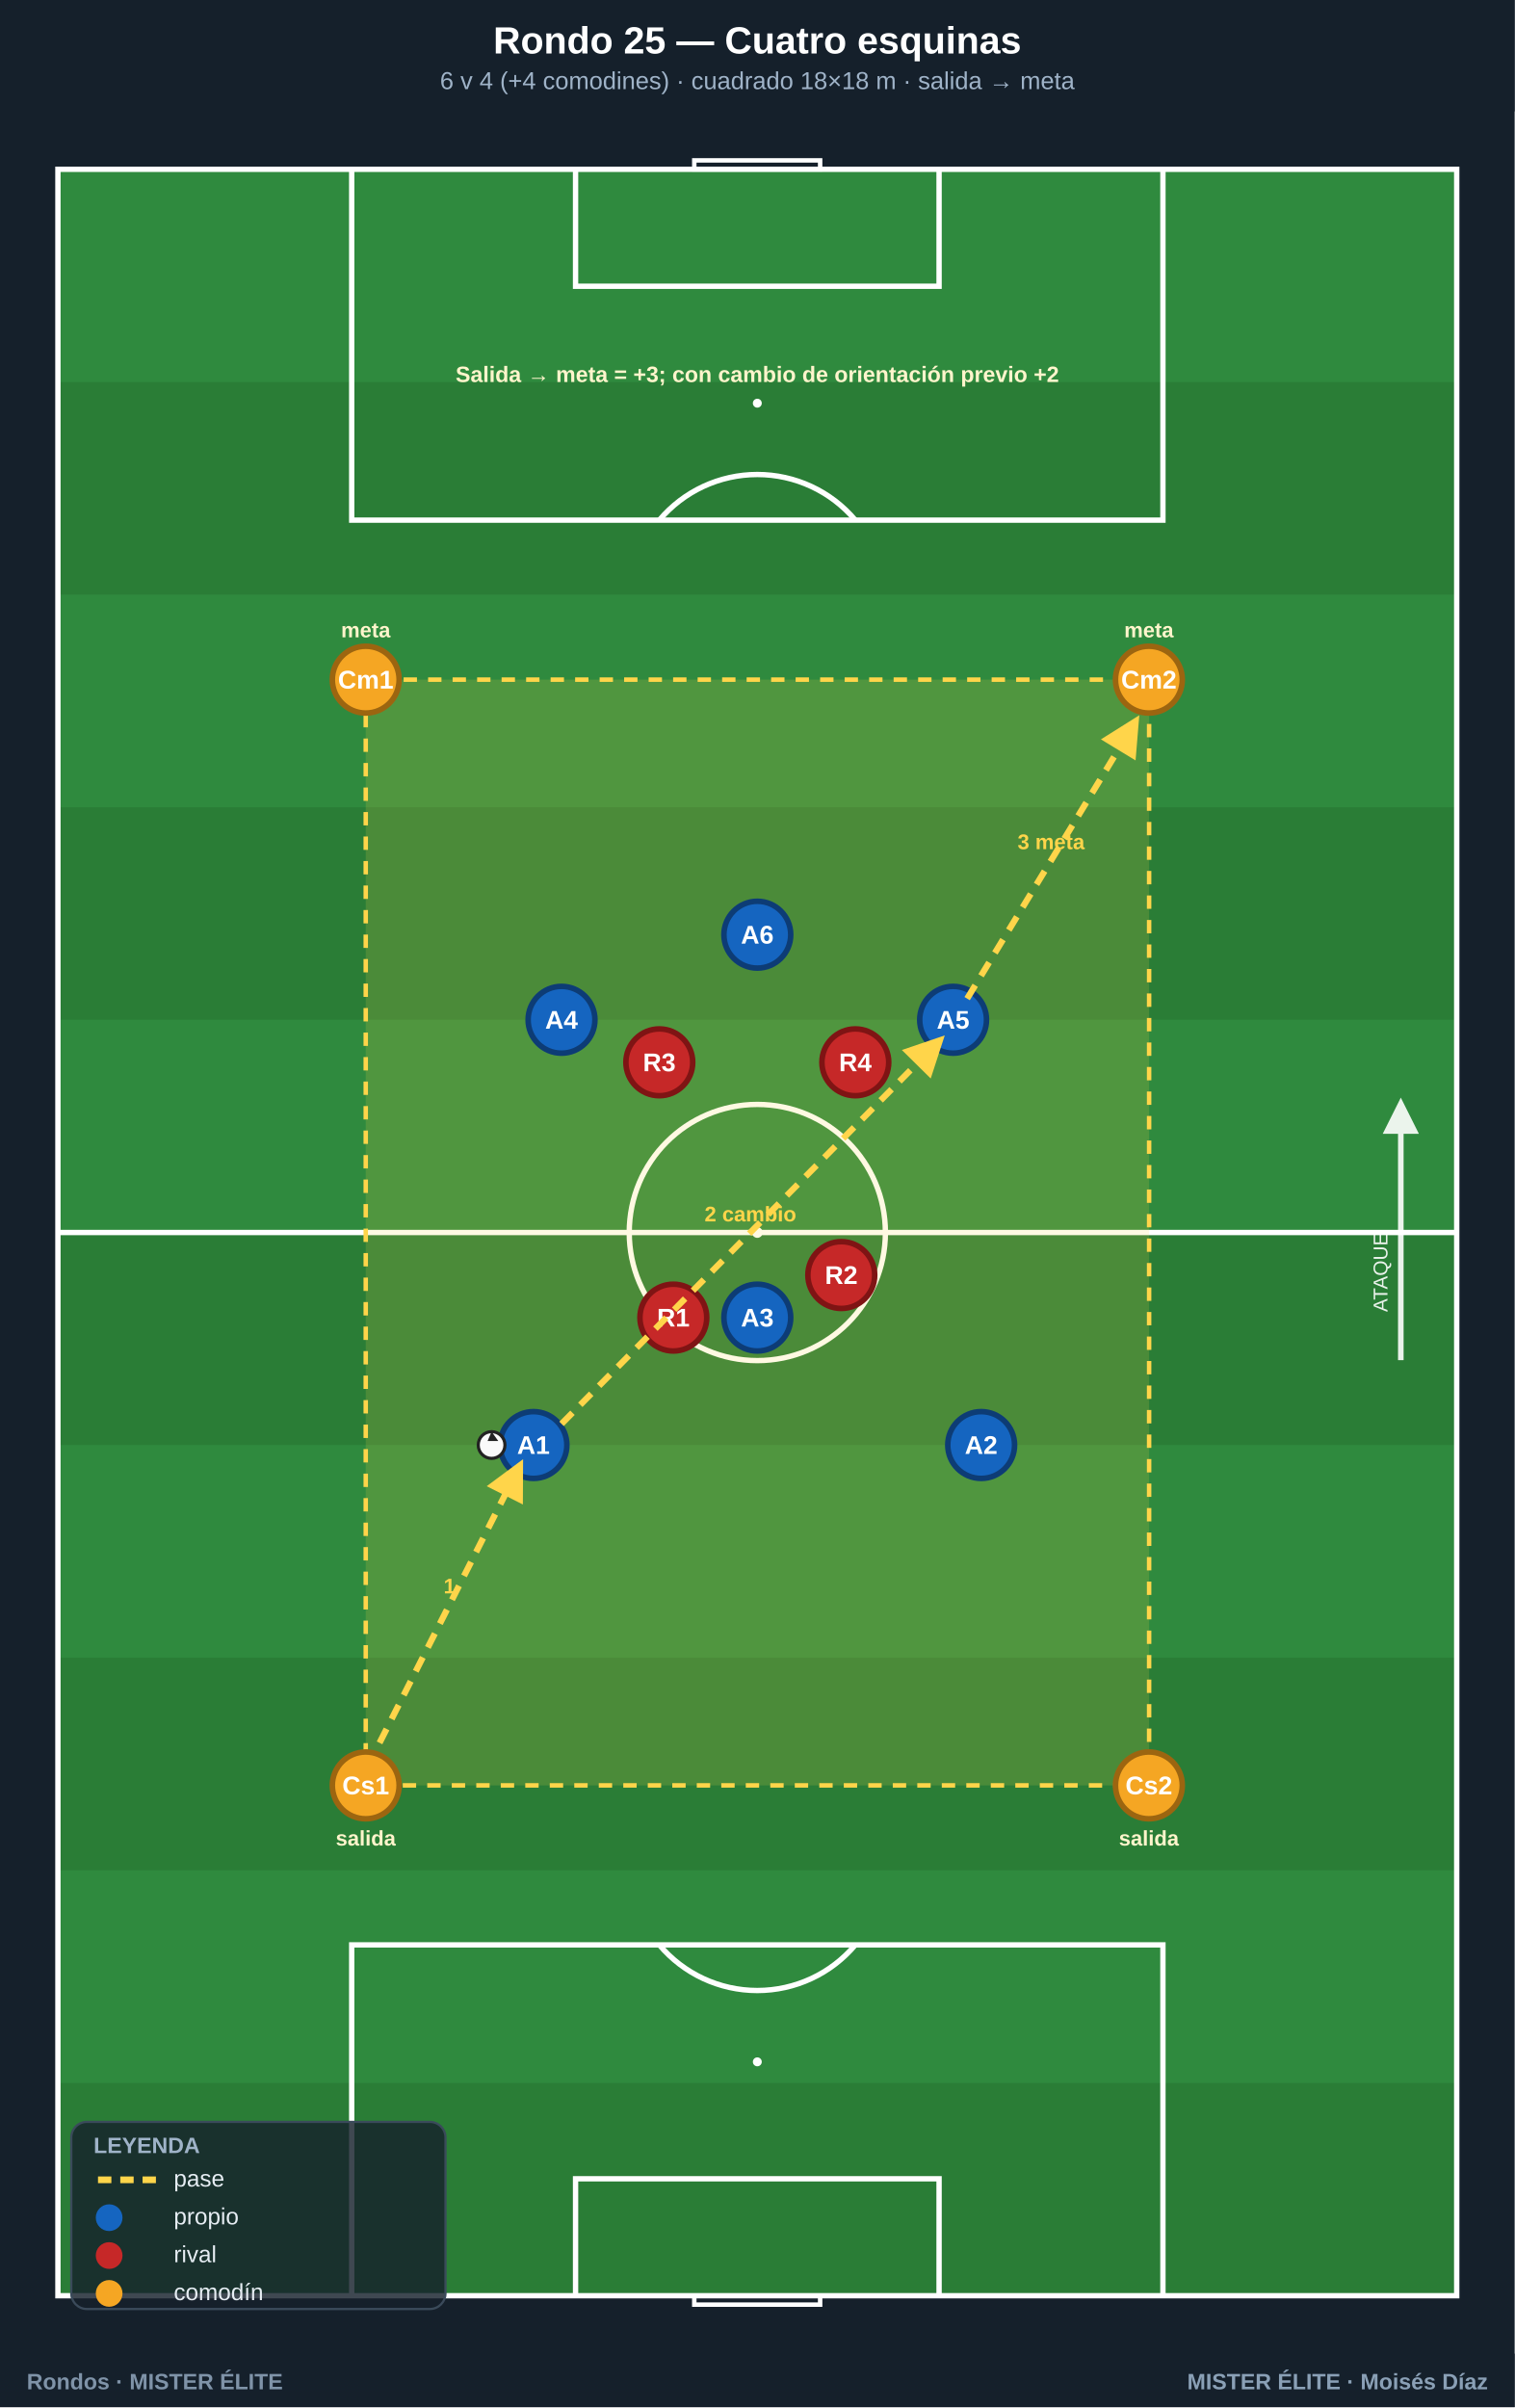
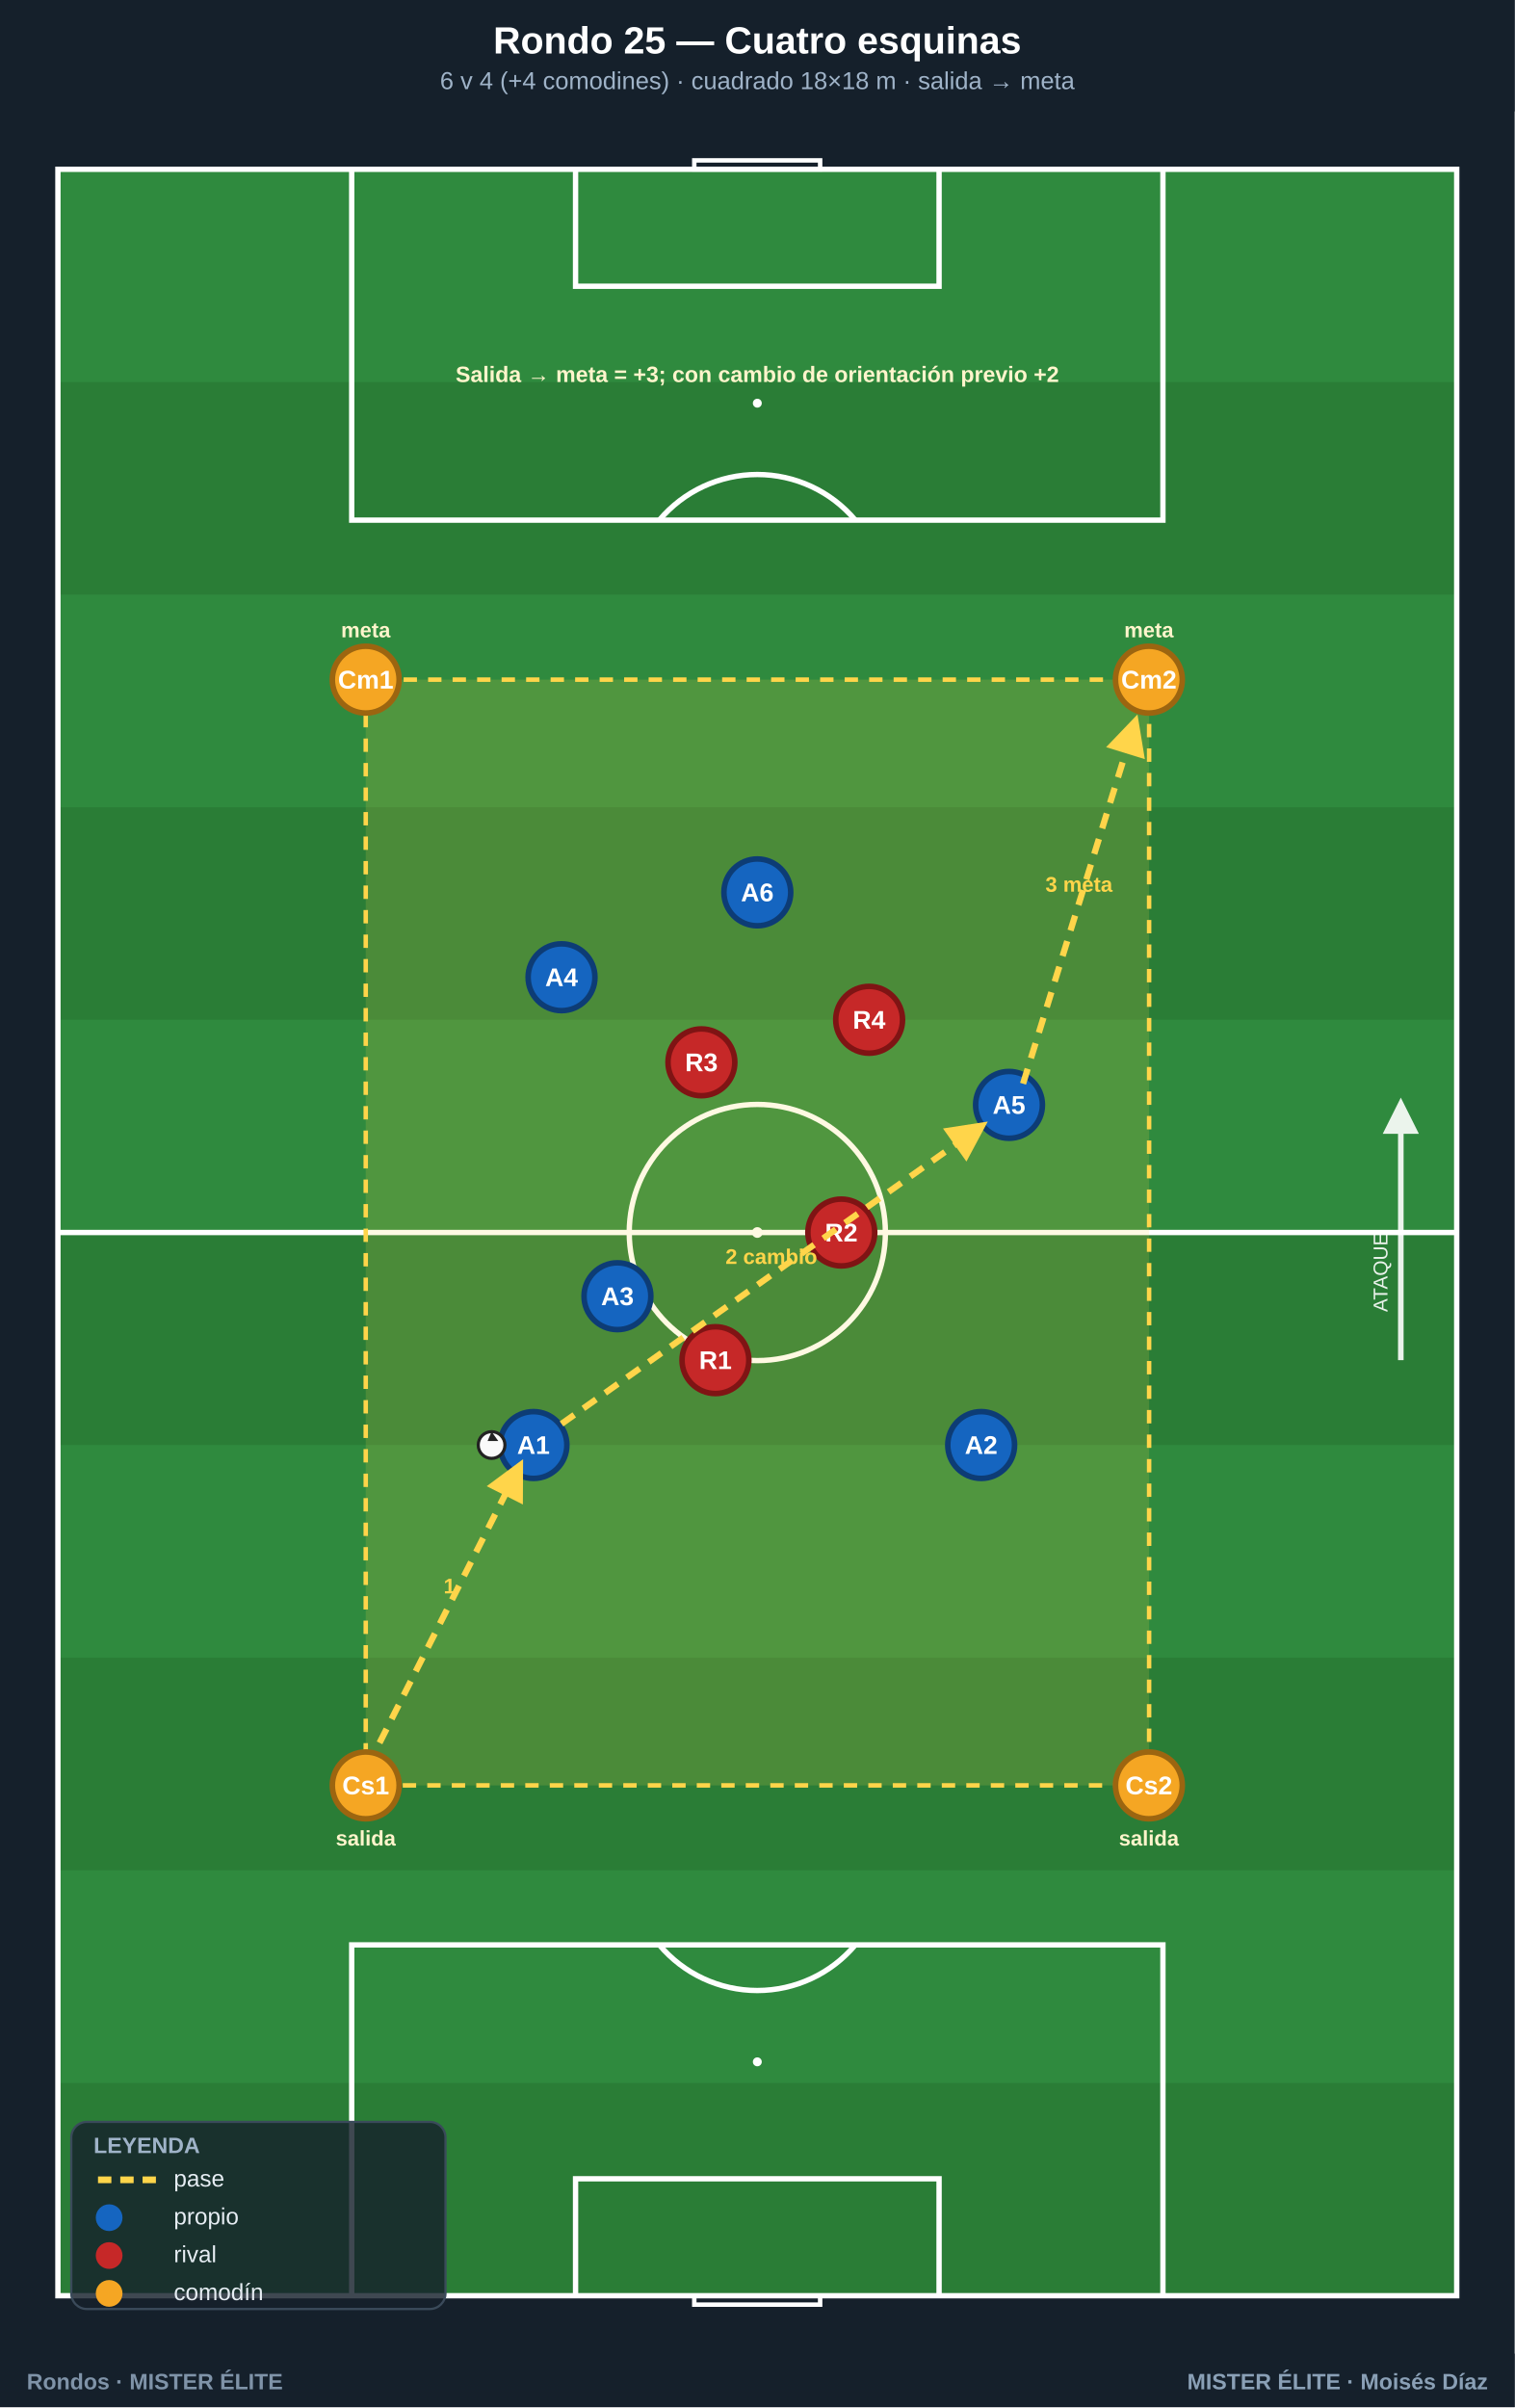
<svg xmlns="http://www.w3.org/2000/svg" viewBox="0 0 680 1081" width="680" height="1081" font-family="Segoe UI,Arial,sans-serif">
  <defs>
    <linearGradient id="sky" x1="0" y1="0" x2="0" y2="1">
      <stop offset="0" stop-color="#2f8a3e" />
      <stop offset="1" stop-color="#2b8139" />
    </linearGradient>
    <marker id="ah_pass" viewBox="0 0 10 10" refX="8" refY="5" markerWidth="6.5" markerHeight="6.5" orient="auto-start-reverse">
      <path d="M0,0 L10,5 L0,10 z" fill="#ffd54a" />
    </marker>
    <marker id="ah_run" viewBox="0 0 10 10" refX="8" refY="5" markerWidth="6.5" markerHeight="6.5" orient="auto-start-reverse">
      <path d="M0,0 L10,5 L0,10 z" fill="#ffffff" />
    </marker>
    <marker id="ah_drive" viewBox="0 0 10 10" refX="8" refY="5" markerWidth="6.5" markerHeight="6.5" orient="auto-start-reverse">
      <path d="M0,0 L10,5 L0,10 z" fill="#7ee0ff" />
    </marker>
    <marker id="ah_white" viewBox="0 0 10 10" refX="8" refY="5" markerWidth="6.5" markerHeight="6.5" orient="auto-start-reverse">
      <path d="M0,0 L10,5 L0,10 z" fill="#ffffff" />
    </marker>
  </defs>
  <rect x="0.0" y="0.0" width="680.0" height="1080.6" fill="#15202b" />
  <rect x="26.0" y="76.0" width="628.0" height="96.0" fill="#2f8a3e" />
  <rect x="26.0" y="171.5" width="628.0" height="96.0" fill="#2a7d36" />
  <rect x="26.0" y="266.9" width="628.0" height="96.0" fill="#2f8a3e" />
  <rect x="26.0" y="362.4" width="628.0" height="96.0" fill="#2a7d36" />
  <rect x="26.0" y="457.8" width="628.0" height="96.0" fill="#2f8a3e" />
  <rect x="26.0" y="553.3" width="628.0" height="96.0" fill="#2a7d36" />
  <rect x="26.0" y="648.7" width="628.0" height="96.0" fill="#2f8a3e" />
  <rect x="26.0" y="744.2" width="628.0" height="96.0" fill="#2a7d36" />
  <rect x="26.0" y="839.6" width="628.0" height="96.0" fill="#2f8a3e" />
  <rect x="26.0" y="935.1" width="628.0" height="96.0" fill="#2a7d36" />
  <rect x="26.0" y="76.0" width="628.0" height="954.6" fill="none" stroke="#ffffff" stroke-width="2.4" />
  <line x1="26.0" y1="553.3" x2="654.0" y2="553.3" stroke="#ffffff" stroke-width="2.4" opacity="1" />
  <circle cx="340.0" cy="553.3" r="57.5" fill="none" stroke="#ffffff" stroke-width="2.4" />
  <circle cx="340.0" cy="553.3" r="2.4" fill="#ffffff" />
  <path d="M157.9,76.0 L157.9,233.5 L522.1,233.5 L522.1,76.0" fill="none" stroke="#ffffff" stroke-width="2.4" />
  <path d="M258.4,76.0 L258.4,128.5 L421.6,128.5 L421.6,76.0" fill="none" stroke="#ffffff" stroke-width="2.4" />
  <circle cx="340.0" cy="181.0" r="2.0" fill="#ffffff" />
  <rect x="311.7" y="72.0" width="56.5" height="4" fill="none" stroke="#ffffff" stroke-width="2" />
  <path d="M296.0,233.5 A57.5,57.5 0 0 1 384.0,233.5" fill="none" stroke="#ffffff" stroke-width="2.4" />
  <path d="M157.9,1030.6 L157.9,873.1 L522.1,873.1 L522.1,1030.6" fill="none" stroke="#ffffff" stroke-width="2.4" />
  <path d="M258.4,1030.6 L258.4,978.1 L421.6,978.1 L421.6,1030.6" fill="none" stroke="#ffffff" stroke-width="2.4" />
  <circle cx="340.0" cy="925.6" r="2.0" fill="#ffffff" />
  <rect x="311.7" y="1030.6" width="56.5" height="4" fill="none" stroke="#ffffff" stroke-width="2" />
  <path d="M296.0,873.1 A57.5,57.5 0 0 0 384.0,873.1" fill="none" stroke="#ffffff" stroke-width="2.4" />
  <rect x="0.0" y="0.0" width="680.0" height="50.0" fill="#15202b" />
  <text x="340.0" y="24.0" font-family="Segoe UI,Arial,sans-serif" font-size="17" font-weight="800" fill="#ffffff" text-anchor="middle">Rondo 25 — Cuatro esquinas</text>
  <text x="340.0" y="40.0" font-family="Segoe UI,Arial,sans-serif" font-size="11" font-weight="500" fill="#9fb3c8" text-anchor="middle">6 v 4 (+4 comodines) · cuadrado 18×18 m · salida → meta</text>
  <rect x="0.0" y="1056.6" width="680.0" height="24.0" fill="#15202b" />
  <text x="668.0" y="1072.6" font-family="Segoe UI,Arial,sans-serif" font-size="10" font-weight="700" fill="#8aa0b6" text-anchor="end">MISTER ÉLITE · Moisés Díaz</text>
  <text x="12.0" y="1072.6" font-family="Segoe UI,Arial,sans-serif" font-size="10" font-weight="600" fill="#7f93a8" text-anchor="start">Rondos · MISTER ÉLITE</text>
  <g opacity="0.9">
    <line x1="628.9" y1="610.6" x2="628.9" y2="496.0" stroke="#ffffff" stroke-width="2.5" marker-end="url(#ah_white)" />
    <text x="622.9" y="553.3" font-family="Segoe UI,Arial" font-size="9" fill="#ffffff" text-anchor="end" transform="rotate(-90 622.9 553.3)">ATAQUE</text>
  </g>
  <rect x="164.2" y="305.1" width="351.7" height="496.4" rx="6" fill="#ffd54a" fill-opacity="0.16" stroke="#ffd54a" stroke-width="2" stroke-dasharray="6 5" />
  <path d="M164.2,794.5 l5,11 l-10,0 z" fill="#ff9800" stroke="#7a4f00" stroke-width="1" />
  <path d="M515.8,794.5 l5,11 l-10,0 z" fill="#ff9800" stroke="#7a4f00" stroke-width="1" />
  <path d="M164.2,298.1 l5,11 l-10,0 z" fill="#ff9800" stroke="#7a4f00" stroke-width="1" />
  <path d="M515.8,298.1 l5,11 l-10,0 z" fill="#ff9800" stroke="#7a4f00" stroke-width="1" />
  <g>
    <circle cx="164.2" cy="305.1" r="15" fill="#f5a623" stroke="#9c6510" stroke-width="2.5" />
    <text x="164.2" y="309.1" font-family="Segoe UI,Arial" font-size="11.5" font-weight="800" fill="#fff" text-anchor="middle">Cm1</text>
  </g>
  <text x="164.2" y="286.1" font-family="Segoe UI,Arial,sans-serif" font-size="9.5" font-weight="600" fill="#fff5cc" text-anchor="middle">meta</text>
  <g>
    <circle cx="515.8" cy="305.1" r="15" fill="#f5a623" stroke="#9c6510" stroke-width="2.5" />
    <text x="515.8" y="309.1" font-family="Segoe UI,Arial" font-size="11.5" font-weight="800" fill="#fff" text-anchor="middle">Cm2</text>
  </g>
  <text x="515.8" y="286.1" font-family="Segoe UI,Arial,sans-serif" font-size="9.5" font-weight="600" fill="#fff5cc" text-anchor="middle">meta</text>
  <g>
    <circle cx="164.2" cy="801.5" r="15" fill="#f5a623" stroke="#9c6510" stroke-width="2.5" />
    <text x="164.2" y="805.5" font-family="Segoe UI,Arial" font-size="11.5" font-weight="800" fill="#fff" text-anchor="middle">Cs1</text>
  </g>
  <text x="164.2" y="828.5" font-family="Segoe UI,Arial,sans-serif" font-size="9.5" font-weight="600" fill="#fff5cc" text-anchor="middle">salida</text>
  <g>
    <circle cx="515.8" cy="801.5" r="15" fill="#f5a623" stroke="#9c6510" stroke-width="2.5" />
    <text x="515.8" y="805.5" font-family="Segoe UI,Arial" font-size="11.5" font-weight="800" fill="#fff" text-anchor="middle">Cs2</text>
  </g>
  <text x="515.8" y="828.5" font-family="Segoe UI,Arial,sans-serif" font-size="9.5" font-weight="600" fill="#fff5cc" text-anchor="middle">salida</text>
  <g>
    <circle cx="239.5" cy="648.7" r="15" fill="#1565c0" stroke="#0d3c75" stroke-width="2.5" />
    <text x="239.5" y="652.7" font-family="Segoe UI,Arial" font-size="11.5" font-weight="800" fill="#fff" text-anchor="middle">A1</text>
  </g>
  <circle cx="220.7" cy="648.7" r="6.0" fill="#fafafa" stroke="#222" stroke-width="1.4" />
  <path d="M220.7,642.7 l3.0,4.2 l-4.8,0 z" fill="#222" />
  <g>
    <circle cx="440.5" cy="648.7" r="15" fill="#1565c0" stroke="#0d3c75" stroke-width="2.5" />
    <text x="440.5" y="652.7" font-family="Segoe UI,Arial" font-size="11.5" font-weight="800" fill="#fff" text-anchor="middle">A2</text>
  </g>
  <g>
-     <circle cx="340.0" cy="591.5" r="15" fill="#1565c0" stroke="#0d3c75" stroke-width="2.5" />
-     <text x="340.0" y="595.5" font-family="Segoe UI,Arial" font-size="11.5" font-weight="800" fill="#fff" text-anchor="middle">A3</text>
+     <circle cx="277.2" cy="581.9" r="15" fill="#1565c0" stroke="#0d3c75" stroke-width="2.5" />
+     <text x="277.2" y="585.9" font-family="Segoe UI,Arial" font-size="11.5" font-weight="800" fill="#fff" text-anchor="middle">A3</text>
  </g>
  <g>
-     <circle cx="252.1" cy="457.8" r="15" fill="#1565c0" stroke="#0d3c75" stroke-width="2.5" />
-     <text x="252.1" y="461.8" font-family="Segoe UI,Arial" font-size="11.5" font-weight="800" fill="#fff" text-anchor="middle">A4</text>
+     <circle cx="252.1" cy="438.7" r="15" fill="#1565c0" stroke="#0d3c75" stroke-width="2.5" />
+     <text x="252.1" y="442.7" font-family="Segoe UI,Arial" font-size="11.5" font-weight="800" fill="#fff" text-anchor="middle">A4</text>
  </g>
  <g>
-     <circle cx="427.9" cy="457.8" r="15" fill="#1565c0" stroke="#0d3c75" stroke-width="2.5" />
-     <text x="427.9" y="461.8" font-family="Segoe UI,Arial" font-size="11.5" font-weight="800" fill="#fff" text-anchor="middle">A5</text>
+     <circle cx="453.0" cy="496.0" r="15" fill="#1565c0" stroke="#0d3c75" stroke-width="2.5" />
+     <text x="453.0" y="500.0" font-family="Segoe UI,Arial" font-size="11.5" font-weight="800" fill="#fff" text-anchor="middle">A5</text>
  </g>
  <g>
-     <circle cx="340.0" cy="419.6" r="15" fill="#1565c0" stroke="#0d3c75" stroke-width="2.5" />
-     <text x="340.0" y="423.6" font-family="Segoe UI,Arial" font-size="11.5" font-weight="800" fill="#fff" text-anchor="middle">A6</text>
+     <circle cx="340.0" cy="400.6" r="15" fill="#1565c0" stroke="#0d3c75" stroke-width="2.5" />
+     <text x="340.0" y="404.6" font-family="Segoe UI,Arial" font-size="11.5" font-weight="800" fill="#fff" text-anchor="middle">A6</text>
  </g>
  <g>
-     <circle cx="302.3" cy="591.5" r="15" fill="#c62828" stroke="#7f1414" stroke-width="2.5" />
-     <text x="302.3" y="595.5" font-family="Segoe UI,Arial" font-size="11.5" font-weight="800" fill="#fff" text-anchor="middle">R1</text>
+     <circle cx="321.2" cy="610.6" r="15" fill="#c62828" stroke="#7f1414" stroke-width="2.5" />
+     <text x="321.2" y="614.6" font-family="Segoe UI,Arial" font-size="11.5" font-weight="800" fill="#fff" text-anchor="middle">R1</text>
  </g>
  <g>
-     <circle cx="377.7" cy="572.4" r="15" fill="#c62828" stroke="#7f1414" stroke-width="2.5" />
-     <text x="377.7" y="576.4" font-family="Segoe UI,Arial" font-size="11.5" font-weight="800" fill="#fff" text-anchor="middle">R2</text>
+     <circle cx="377.7" cy="553.3" r="15" fill="#c62828" stroke="#7f1414" stroke-width="2.5" />
+     <text x="377.7" y="557.3" font-family="Segoe UI,Arial" font-size="11.5" font-weight="800" fill="#fff" text-anchor="middle">R2</text>
  </g>
  <g>
-     <circle cx="296.0" cy="476.9" r="15" fill="#c62828" stroke="#7f1414" stroke-width="2.5" />
-     <text x="296.0" y="480.9" font-family="Segoe UI,Arial" font-size="11.5" font-weight="800" fill="#fff" text-anchor="middle">R3</text>
+     <circle cx="314.9" cy="476.9" r="15" fill="#c62828" stroke="#7f1414" stroke-width="2.5" />
+     <text x="314.9" y="480.9" font-family="Segoe UI,Arial" font-size="11.5" font-weight="800" fill="#fff" text-anchor="middle">R3</text>
  </g>
  <g>
-     <circle cx="384.0" cy="476.9" r="15" fill="#c62828" stroke="#7f1414" stroke-width="2.5" />
-     <text x="384.0" y="480.9" font-family="Segoe UI,Arial" font-size="11.5" font-weight="800" fill="#fff" text-anchor="middle">R4</text>
+     <circle cx="390.2" cy="457.8" r="15" fill="#c62828" stroke="#7f1414" stroke-width="2.5" />
+     <text x="390.2" y="461.8" font-family="Segoe UI,Arial" font-size="11.5" font-weight="800" fill="#fff" text-anchor="middle">R4</text>
  </g>
  <line x1="170.4" y1="782.4" x2="233.2" y2="658.3" stroke="#ffd54a" stroke-width="2.8" stroke-dasharray="7 5" marker-end="url(#ah_pass)" />
  <text x="201.8" y="715.3" font-family="Segoe UI,Arial,sans-serif" font-size="9.5" font-weight="700" fill="#ffd54a" text-anchor="middle">1</text>
-   <line x1="252.1" y1="639.2" x2="421.6" y2="467.4" stroke="#ffd54a" stroke-width="2.8" stroke-dasharray="7 5" marker-end="url(#ah_pass)" />
-   <text x="336.9" y="548.3" font-family="Segoe UI,Arial,sans-serif" font-size="9.5" font-weight="700" fill="#ffd54a" text-anchor="middle">2 cambio</text>
-   <line x1="434.2" y1="448.3" x2="509.6" y2="324.2" stroke="#ffd54a" stroke-width="2.8" stroke-dasharray="7 5" marker-end="url(#ah_pass)" />
-   <text x="471.9" y="381.2" font-family="Segoe UI,Arial,sans-serif" font-size="9.5" font-weight="700" fill="#ffd54a" text-anchor="middle">3 meta</text>
+   <line x1="252.1" y1="639.2" x2="440.5" y2="505.6" stroke="#ffd54a" stroke-width="2.8" stroke-dasharray="7 5" marker-end="url(#ah_pass)" />
+   <text x="346.3" y="567.4" font-family="Segoe UI,Arial,sans-serif" font-size="9.5" font-weight="700" fill="#ffd54a" text-anchor="middle">2 cambio</text>
+   <line x1="459.3" y1="486.5" x2="509.6" y2="324.2" stroke="#ffd54a" stroke-width="2.8" stroke-dasharray="7 5" marker-end="url(#ah_pass)" />
+   <text x="484.4" y="400.3" font-family="Segoe UI,Arial,sans-serif" font-size="9.5" font-weight="700" fill="#ffd54a" text-anchor="middle">3 meta</text>
  <text x="340.0" y="171.5" font-family="Segoe UI,Arial,sans-serif" font-size="10" font-weight="600" fill="#fff5cc" text-anchor="middle">Salida → meta = +3; con cambio de orientación previo +2</text>
  <g>
    <rect x="32" y="952.56" width="168" height="84" rx="7" fill="#15202b" fill-opacity="0.82" stroke="#3a4a5a" stroke-width="1" />
    <text x="42" y="966.56" font-family="Segoe UI,Arial" font-size="10" font-weight="800" fill="#9fb3c8">LEYENDA</text>
    <line x1="44" y1="978.56" x2="70" y2="978.56" stroke="#ffd54a" stroke-width="3" stroke-dasharray="6 4" />
    <text x="78" y="981.56" font-family="Segoe UI,Arial" font-size="10.5" fill="#e6edf3">pase</text>
    <circle cx="49" cy="995.56" r="6" fill="#1565c0" />
    <text x="78" y="998.56" font-family="Segoe UI,Arial" font-size="10.5" fill="#e6edf3">propio</text>
    <circle cx="49" cy="1012.56" r="6" fill="#c62828" />
    <text x="78" y="1015.56" font-family="Segoe UI,Arial" font-size="10.5" fill="#e6edf3">rival</text>
    <circle cx="49" cy="1029.56" r="6" fill="#f5a623" />
    <text x="78" y="1032.56" font-family="Segoe UI,Arial" font-size="10.5" fill="#e6edf3">comodín</text>
  </g>
</svg>
